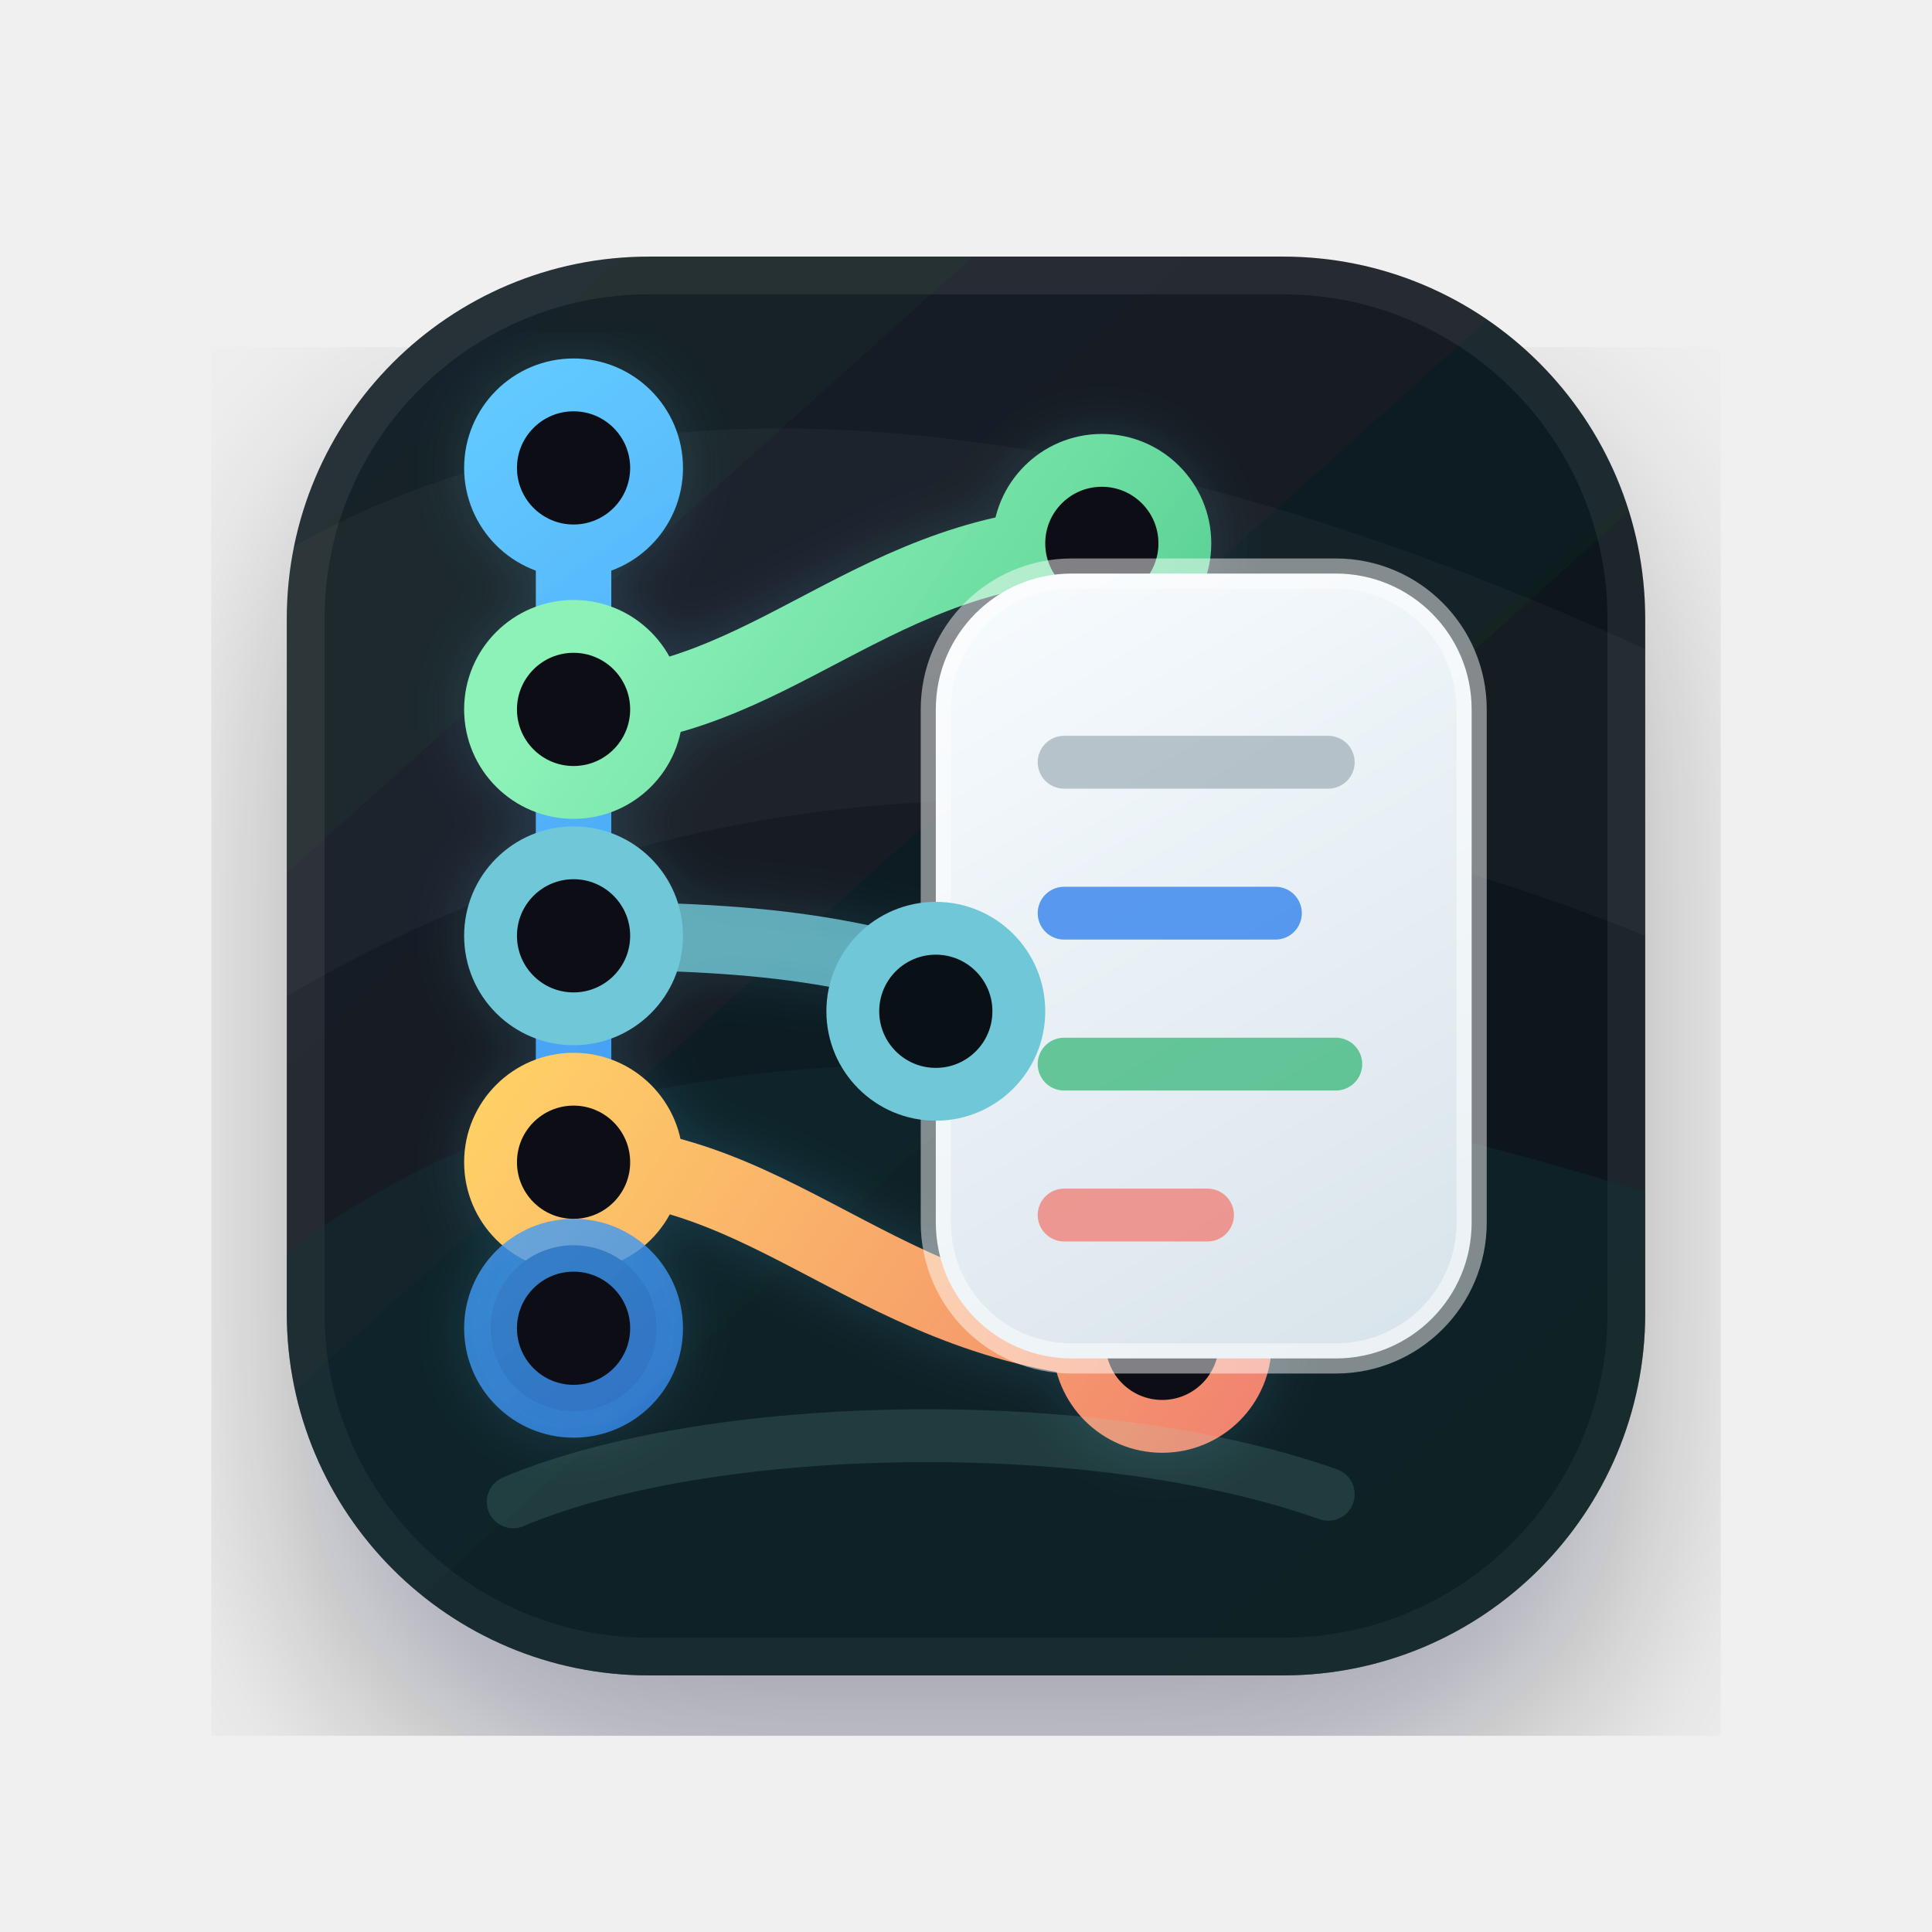
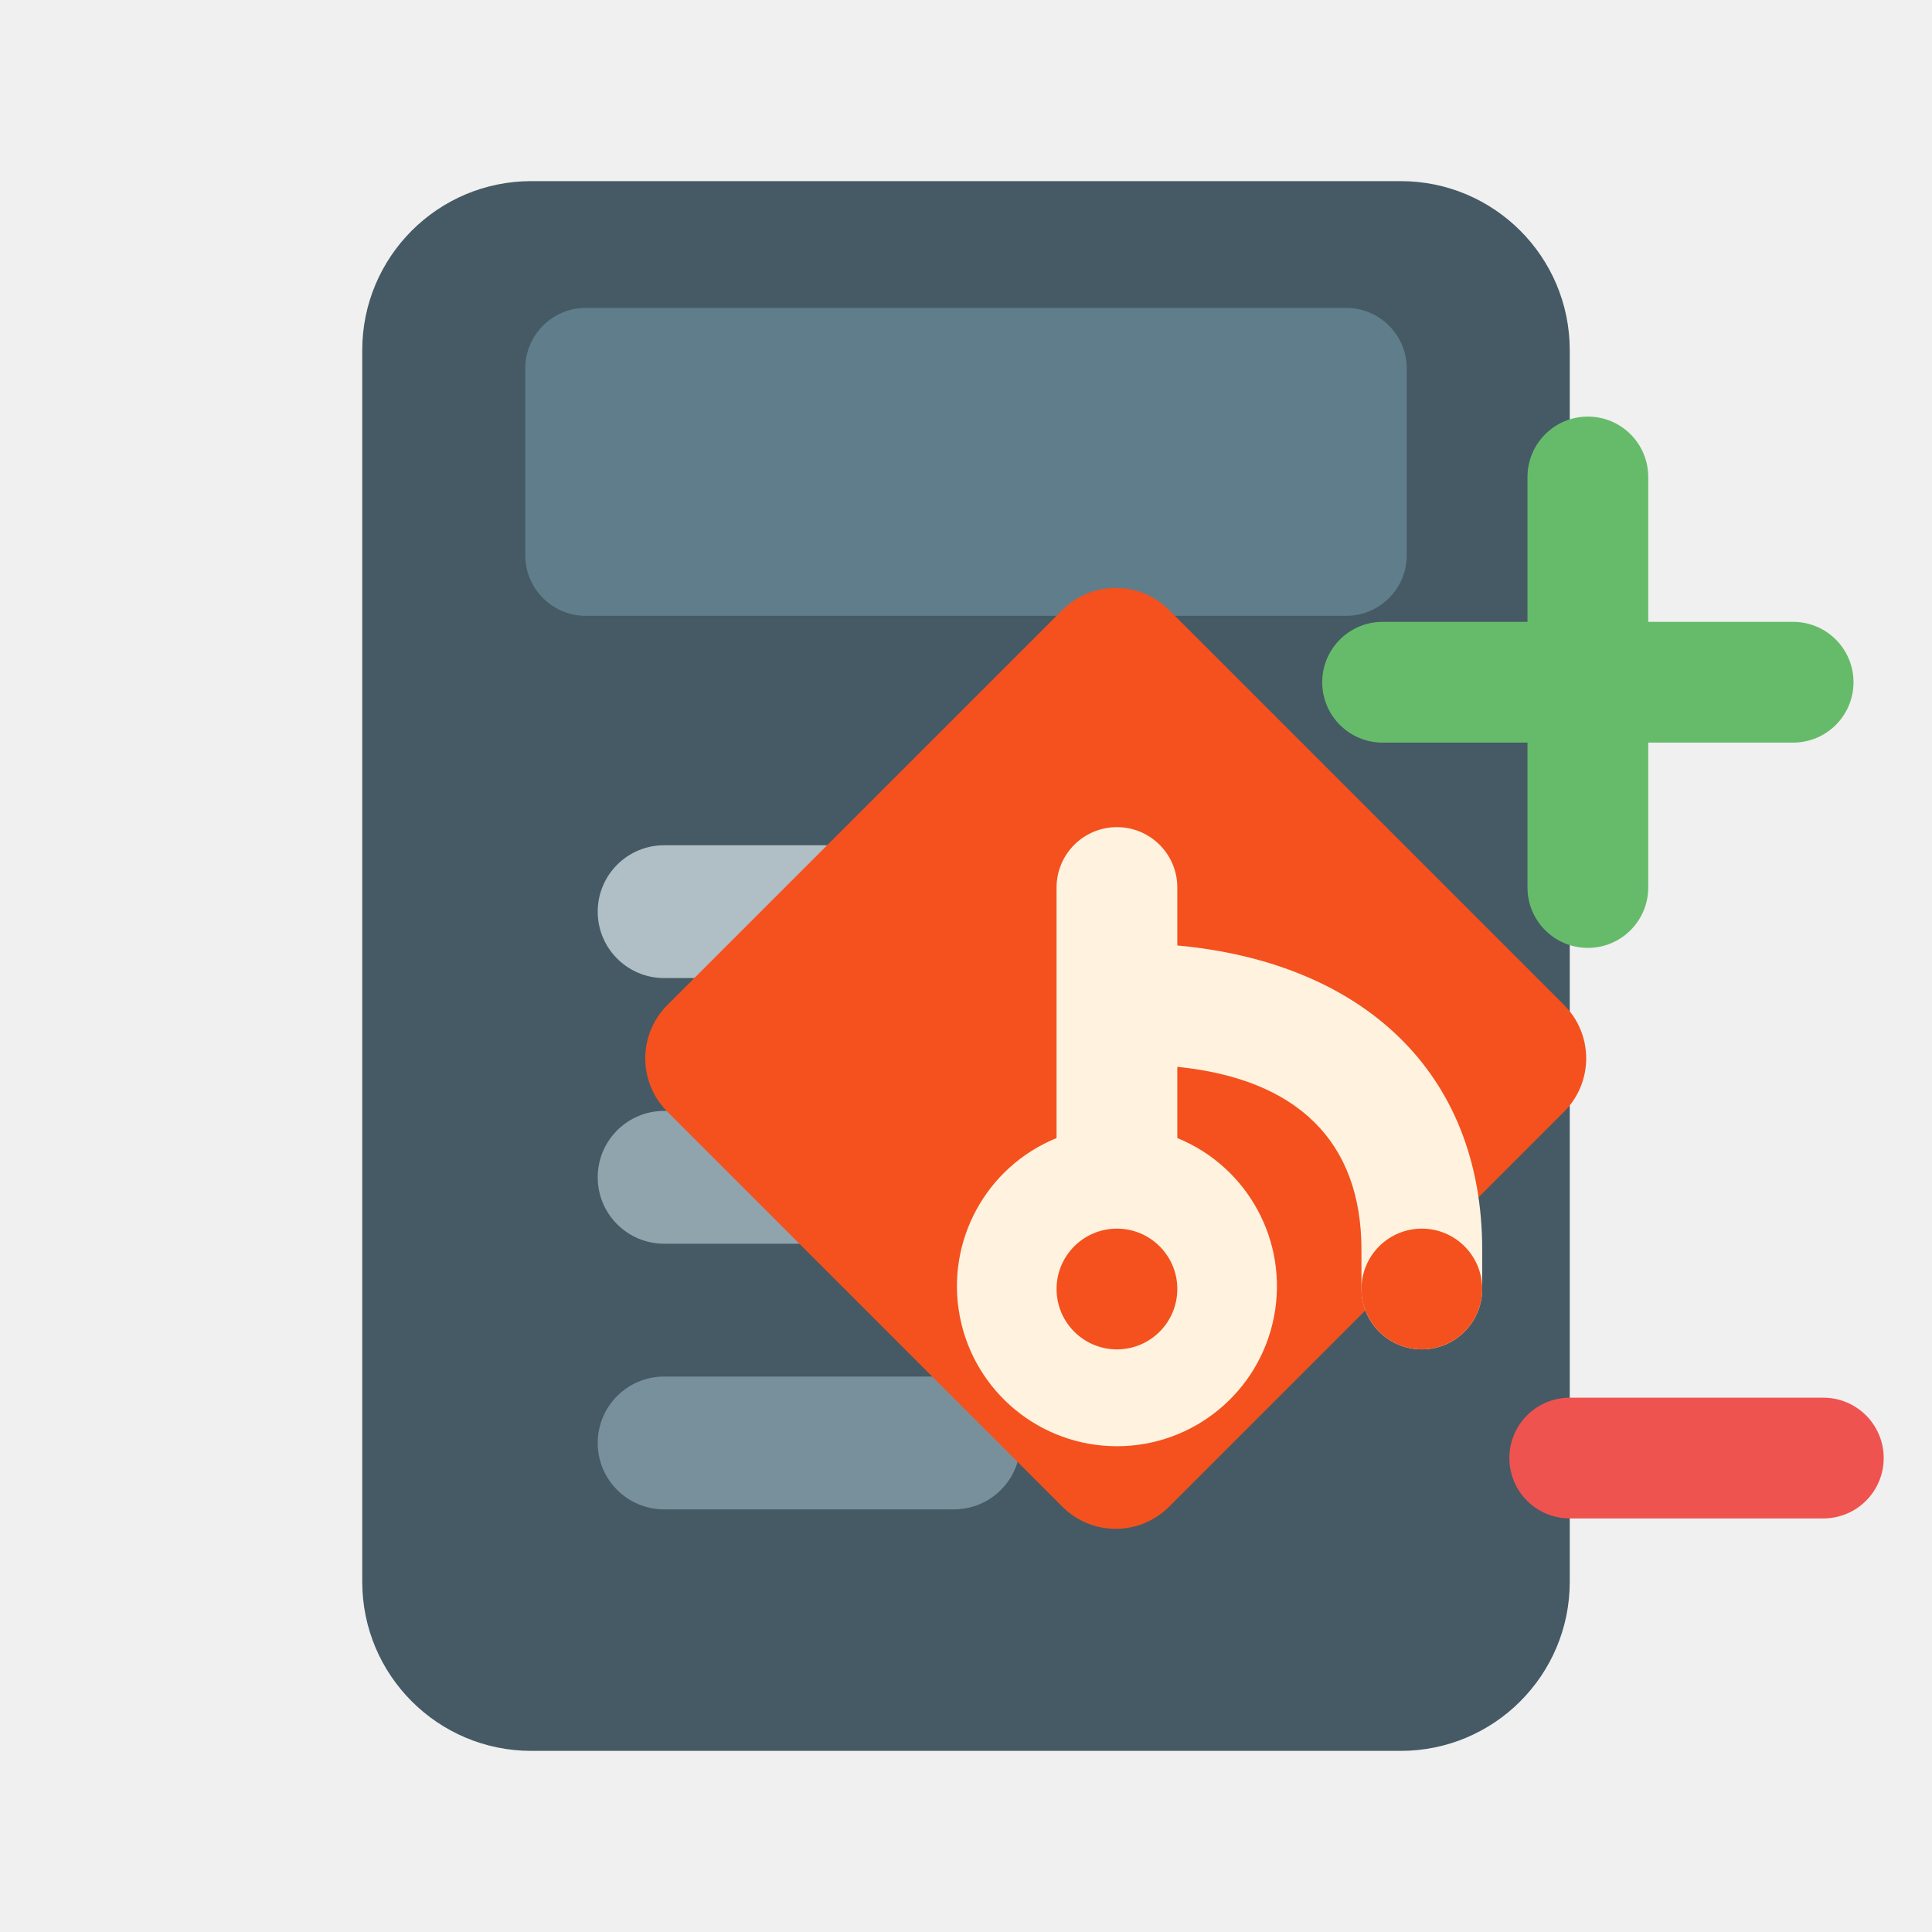
- <svg xmlns="http://www.w3.org/2000/svg" width="256" height="256" viewBox="0 0 256 256" fill="none">
-   <defs>
-     <linearGradient id="bg" x1="40" y1="30" x2="216" y2="226" gradientUnits="userSpaceOnUse">
-       <stop offset="0" stop-color="#18242B" />
-       <stop offset="1" stop-color="#091116" />
-     </linearGradient>
-     <linearGradient id="blue" x1="64" y1="54" x2="150" y2="172" gradientUnits="userSpaceOnUse">
-       <stop offset="0" stop-color="#62C9FF" />
-       <stop offset="1" stop-color="#2F80ED" />
-     </linearGradient>
-     <linearGradient id="green" x1="82" y1="78" x2="182" y2="146" gradientUnits="userSpaceOnUse">
-       <stop offset="0" stop-color="#8CF2B8" />
-       <stop offset="1" stop-color="#35B779" />
-     </linearGradient>
-     <linearGradient id="orange" x1="80" y1="120" x2="182" y2="188" gradientUnits="userSpaceOnUse">
-       <stop offset="0" stop-color="#FFD166" />
-       <stop offset="1" stop-color="#F07A70" />
-     </linearGradient>
-     <linearGradient id="panel" x1="126" y1="74" x2="190" y2="182" gradientUnits="userSpaceOnUse">
-       <stop offset="0" stop-color="#F8FCFF" />
-       <stop offset="1" stop-color="#D7E3EA" />
-     </linearGradient>
-     <filter id="shadow" x="28" y="28" width="200" height="202" filterUnits="userSpaceOnUse">
-       <feDropShadow dx="0" dy="18" stdDeviation="17" flood-color="#020617" flood-opacity="0.32" />
-     </filter>
-     <filter id="lineGlow" x="48" y="44" width="160" height="164" filterUnits="userSpaceOnUse">
-       <feDropShadow dx="0" dy="0" stdDeviation="3.5" flood-color="#62C9FF" flood-opacity="0.16" />
-     </filter>
-     <clipPath id="clip">
-       <rect x="38" y="34" width="180" height="188" rx="48" />
-     </clipPath>
-   </defs>
-   <rect x="38" y="34" width="180" height="188" rx="48" fill="url(#bg)" filter="url(#shadow)" />
-   <rect x="40.5" y="36.5" width="175" height="183" rx="45.5" stroke="#FFFFFF" stroke-opacity="0.07" stroke-width="5" />
-   <g clip-path="url(#clip)">
-     <path d="M38 73C77 50 137 49 218 86V124C144 94 84 105 38 132V73Z" fill="#FFFFFF" opacity="0.035" />
-     <path d="M38 166C76 137 135 132 218 158V222H38V166Z" fill="#103238" opacity="0.38" />
-   </g>
-   <g filter="url(#lineGlow)" stroke-linecap="round" stroke-linejoin="round">
-     <path d="M76 62V176" stroke="url(#blue)" stroke-width="10" />
-     <path d="M76 94C102 94 116 72 146 72" stroke="url(#green)" stroke-width="10" />
-     <path d="M76 124C103 124 116 126 137 134" stroke="#6FC7D8" stroke-opacity="0.82" stroke-width="9" />
-     <path d="M76 154C104 154 118 178 154 178" stroke="url(#orange)" stroke-width="10" />
-     <circle cx="76" cy="62" r="11" fill="#091116" stroke="url(#blue)" stroke-width="7" />
-     <circle cx="76" cy="94" r="11" fill="#091116" stroke="url(#green)" stroke-width="7" />
-     <circle cx="76" cy="124" r="11" fill="#091116" stroke="#6FC7D8" stroke-width="7" />
-     <circle cx="76" cy="154" r="11" fill="#091116" stroke="url(#orange)" stroke-width="7" />
-     <circle cx="76" cy="176" r="11" fill="#091116" stroke="url(#blue)" stroke-opacity="0.8" stroke-width="7" />
-     <circle cx="146" cy="72" r="11" fill="#091116" stroke="url(#green)" stroke-width="7" />
-     <circle cx="154" cy="178" r="11" fill="#091116" stroke="url(#orange)" stroke-width="7" />
-   </g>
-   <path d="M124 94C124 84.059 132.059 76 142 76H177C186.941 76 195 84.059 195 94V162C195 171.941 186.941 180 177 180H142C132.059 180 124 171.941 124 162V94Z" fill="url(#panel)" stroke="#FFFFFF" stroke-opacity="0.48" stroke-width="4" />
-   <circle cx="124" cy="134" r="11" fill="#091116" stroke="#6FC7D8" stroke-width="7" />
-   <path d="M141 101H176" stroke="#718690" stroke-opacity="0.45" stroke-width="7" stroke-linecap="round" />
-   <path d="M141 121H169" stroke="#2F80ED" stroke-opacity="0.78" stroke-width="7" stroke-linecap="round" />
-   <path d="M141 141H177" stroke="#35B779" stroke-opacity="0.74" stroke-width="7" stroke-linecap="round" />
-   <path d="M141 161H160" stroke="#F07A70" stroke-opacity="0.74" stroke-width="7" stroke-linecap="round" />
-   <path d="M68 199C94 188 145 187 176 198" stroke="#9BE7D1" stroke-opacity="0.14" stroke-width="7" stroke-linecap="round" />
+ <svg xmlns="http://www.w3.org/2000/svg" viewBox="0 0 32 32" role="img" aria-label="Git detail">
+   <path d="M6 5.8A2.8 2.8 0 0 1 8.8 3h14.4A2.8 2.8 0 0 1 26 5.8v20.4a2.8 2.8 0 0 1-2.8 2.8H8.8A2.8 2.8 0 0 1 6 26.2V5.8Z" fill="#455A64" />
+   <path d="M8.7 6.1c0-.55.45-1 1-1h12.6c.55 0 1 .45 1 1v3.1c0 .55-.45 1-1 1H9.7c-.55 0-1-.45-1-1V6.1Z" fill="#607D8B" />
+   <path d="M11 14h10.2a1.1 1.1 0 1 1 0 2.2H11A1.1 1.1 0 1 1 11 14Z" fill="#B0BEC5" />
+   <path d="M11 18.4h7.4a1.1 1.1 0 0 1 0 2.2H11a1.1 1.1 0 0 1 0-2.2Z" fill="#90A4AE" />
+   <path d="M11 22.8h4.8a1.1 1.1 0 1 1 0 2.2H11a1.1 1.1 0 1 1 0-2.2Z" fill="#78909C" />
+   <path d="M17.6 10.1a1.25 1.25 0 0 1 1.76 0l6.55 6.55a1.25 1.25 0 0 1 0 1.76l-6.55 6.55a1.25 1.25 0 0 1-1.76 0l-6.55-6.55a1.25 1.25 0 0 1 0-1.76l6.55-6.55Z" fill="#F4511E" />
+   <path d="M18.5 13.7a1 1 0 0 0-1 1v4.15a2.65 2.65 0 1 0 2 0v-1.18c1.98.2 3.05 1.23 3.05 3.03v.65a1 1 0 1 0 2 0v-.65c0-2.96-2-4.76-5.05-5.04V14.7a1 1 0 0 0-1-1Z" fill="#FFF3E0" />
+   <circle cx="18.5" cy="21.35" r="1" fill="#F4511E" />
+   <circle cx="23.55" cy="21.35" r="1" fill="#F4511E" />
+   <path d="M22.9 12.3h2.4v2.4a1 1 0 1 0 2 0v-2.4h2.4a1 1 0 1 0 0-2h-2.4V7.9a1 1 0 1 0-2 0v2.4h-2.4a1 1 0 1 0 0 2Z" fill="#66BB6A" />
+   <path d="M26 25.15h4.2a1 1 0 1 0 0-2H26a1 1 0 1 0 0 2Z" fill="#EF5350" />
</svg>
